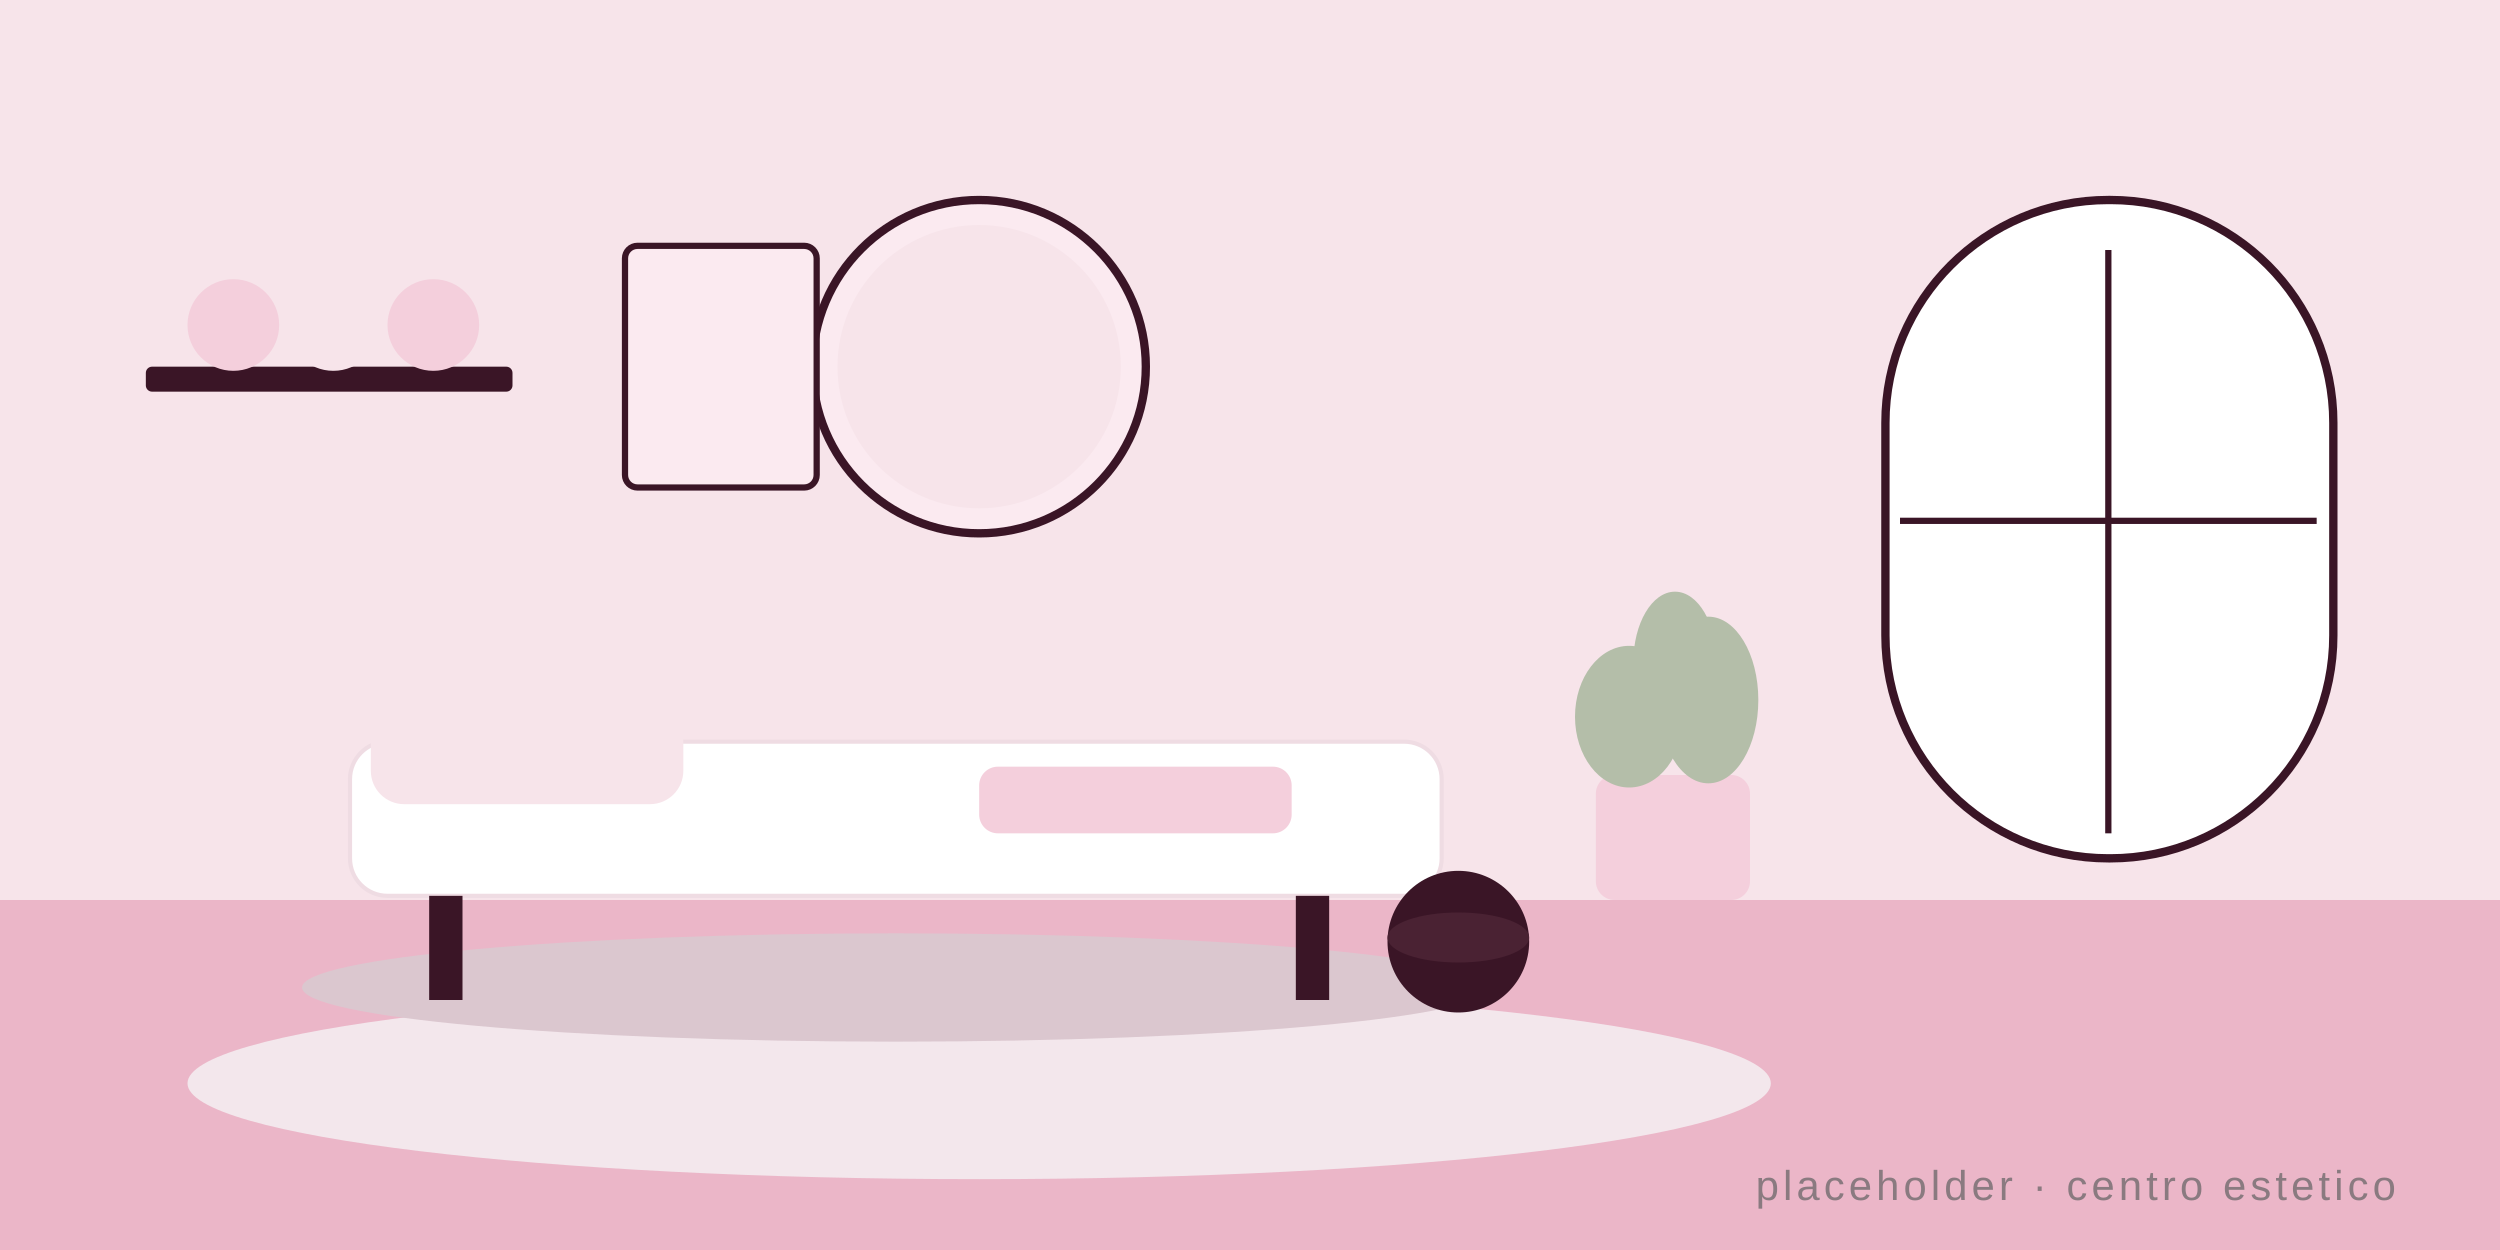
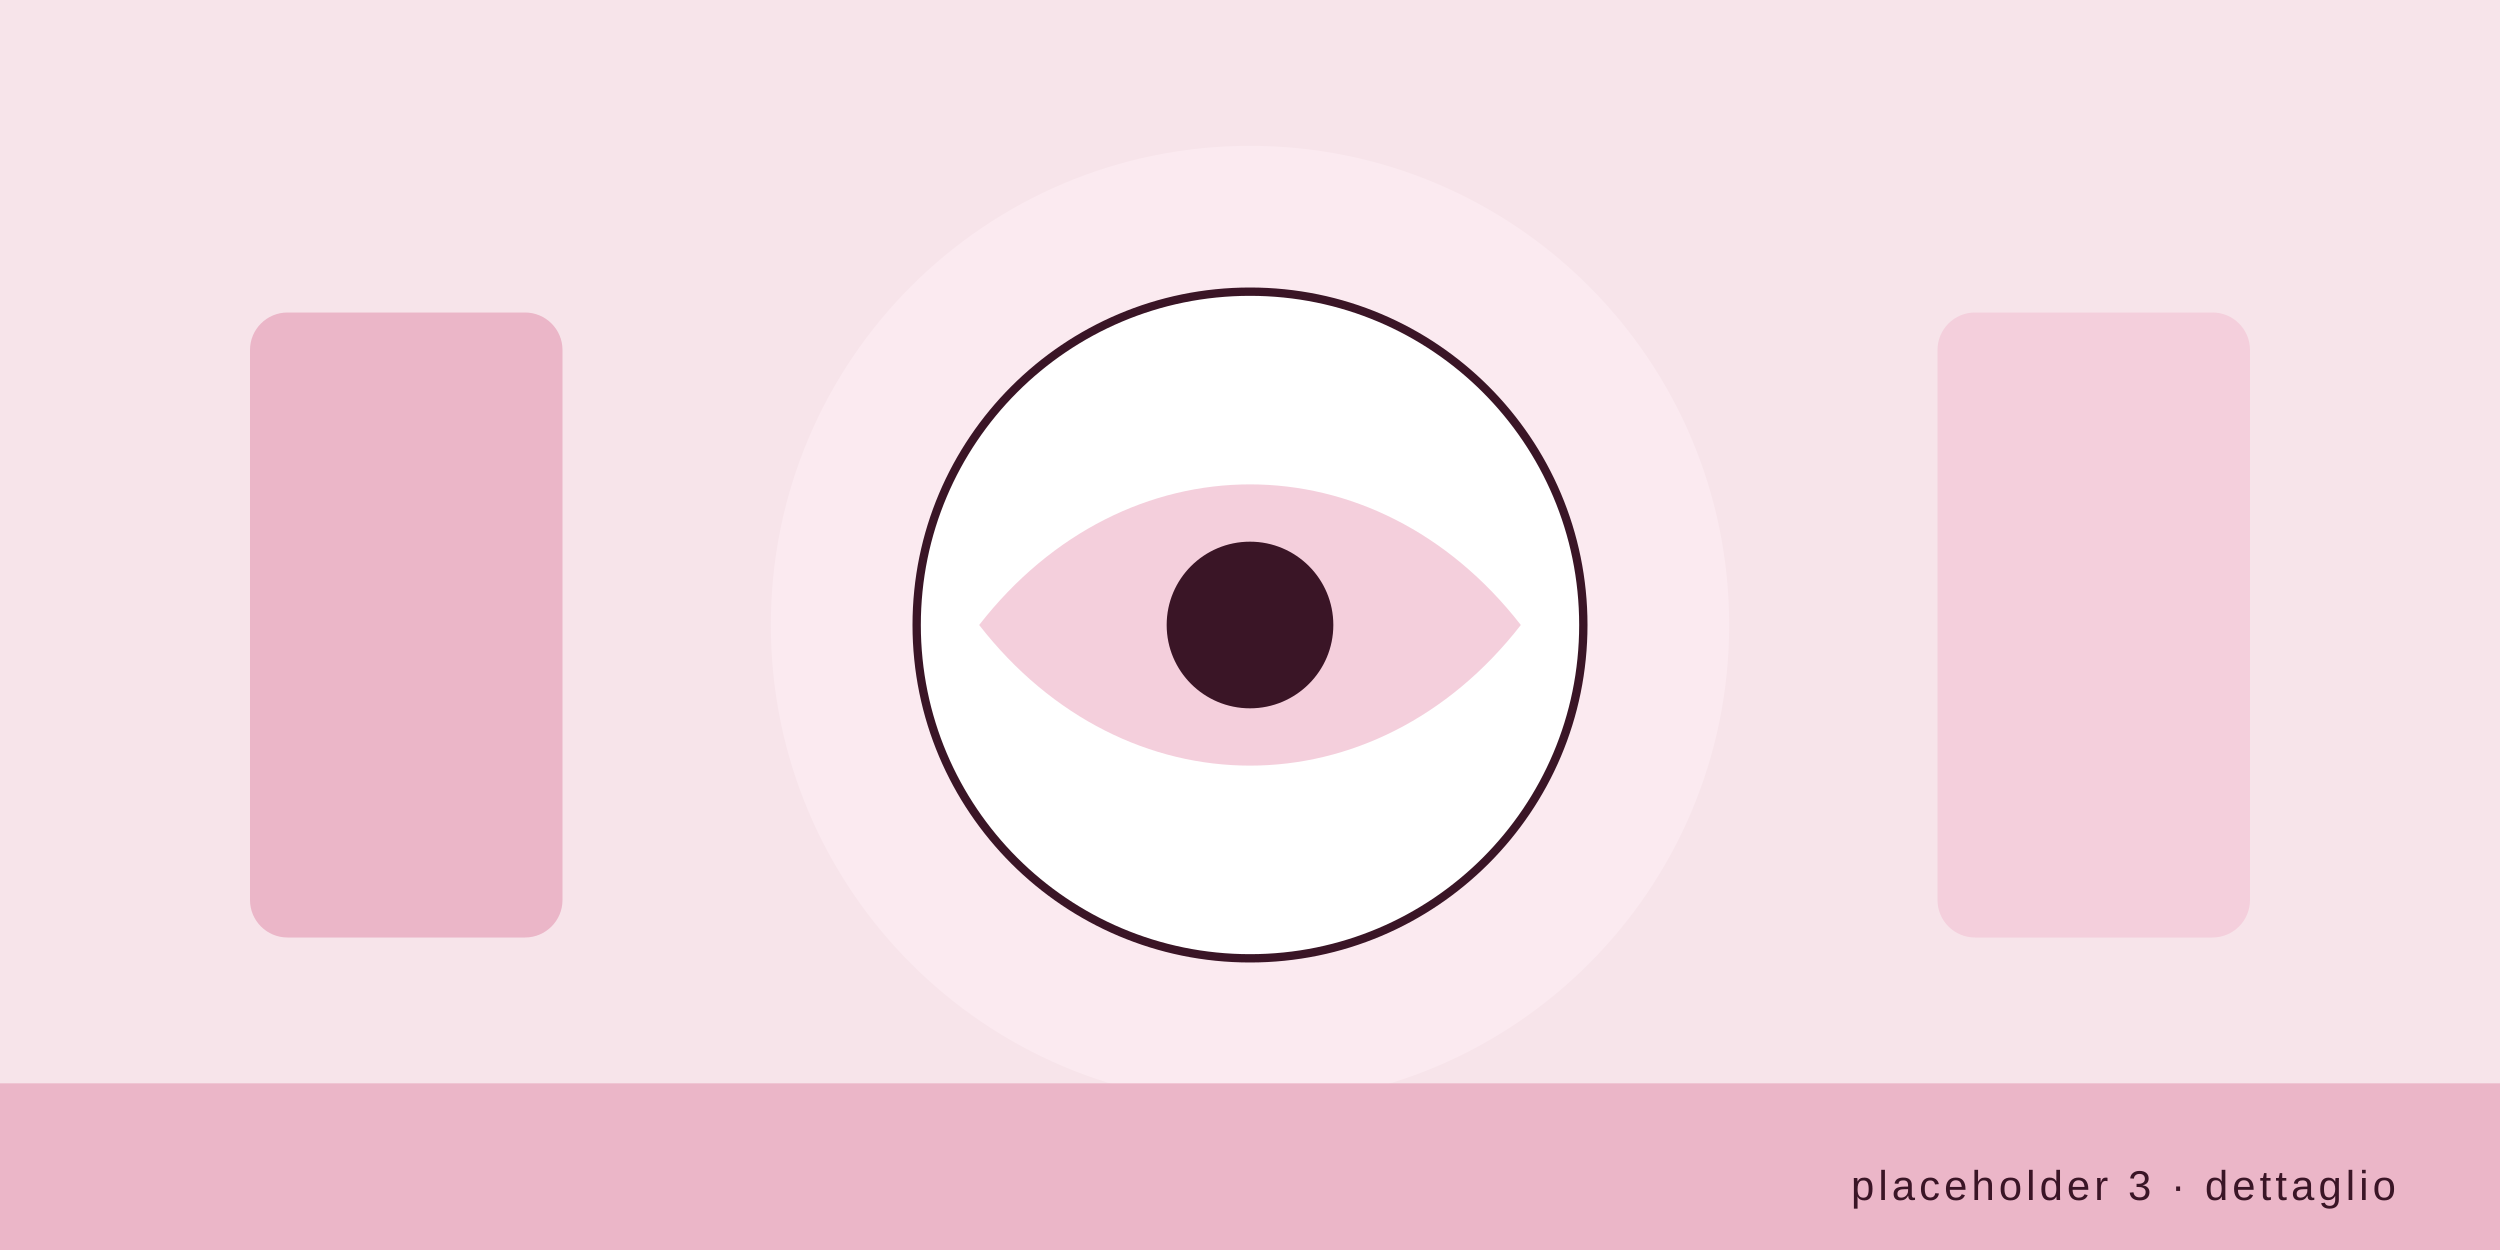
<svg xmlns="http://www.w3.org/2000/svg" viewBox="0 0 1200 600">
  <rect width="1200" height="600" fill="#F7E4EA" />
-   <rect y="432" width="1200" height="168" fill="#EBB6C8" />
-   <ellipse cx="470" cy="520" rx="380" ry="46" fill="#F3E7EC" />
-   <rect x="905" y="96" width="215" height="316" rx="107" fill="#FFFFFF" stroke="#3A1526" stroke-width="4" />
-   <line x1="1012" y1="120" x2="1012" y2="400" stroke="#3A1526" stroke-width="3" />
-   <line x1="912" y1="250" x2="1112" y2="250" stroke="#3A1526" stroke-width="3" />
-   <rect x="70" y="176" width="176" height="12" rx="3" fill="#3A1526" />
-   <circle cx="112" cy="156" r="22" fill="#F4CFDC" />
-   <circle cx="160" cy="156" r="22" fill="#F7E4EA" />
-   <circle cx="208" cy="156" r="22" fill="#F4CFDC" />
-   <circle cx="470" cy="176" r="80" fill="#FBEAF0" stroke="#3A1526" stroke-width="4" />
-   <circle cx="470" cy="176" r="68" fill="#F7E4EA" />
-   <rect x="300" y="118" width="92" height="116" rx="6" fill="#FBEAF0" stroke="#3A1526" stroke-width="3" />
-   <ellipse cx="430" cy="474" rx="285" ry="26" fill="#DBC7CF" />
-   <rect x="168" y="356" width="524" height="74" rx="18" fill="#FFFFFF" stroke="#EFDCE3" stroke-width="2" />
-   <rect x="178" y="340" width="150" height="46" rx="16" fill="#F7E4EA" />
-   <rect x="470" y="368" width="150" height="32" rx="9" fill="#F4CFDC" />
-   <rect x="206" y="430" width="16" height="50" fill="#3A1526" />
-   <rect x="622" y="430" width="16" height="50" fill="#3A1526" />
-   <rect x="766" y="372" width="74" height="60" rx="9" fill="#F4CFDC" />
-   <ellipse cx="782" cy="344" rx="26" ry="34" fill="#B4BEA9" />
-   <ellipse cx="820" cy="336" rx="24" ry="40" fill="#B4BEA9" />
-   <ellipse cx="804" cy="318" rx="20" ry="34" fill="#B4BEA9" />
-   <circle cx="700" cy="452" r="34" fill="#3A1526" />
-   <ellipse cx="700" cy="450" rx="34" ry="12" fill="#4a2233" />
-   <text x="1150" y="576" text-anchor="end" font-family="Arial,Helvetica,sans-serif" font-size="20" letter-spacing="2" fill="#8A7A80">placeholder · centro estetico</text>
+   <circle cx="600" cy="300" r="230" fill="#FBEAF0" />
+   <circle cx="600" cy="300" r="160" fill="#FFFFFF" stroke="#3A1526" stroke-width="4" />
+   <path d="M470 300 C 540 210, 660 210, 730 300 C 660 390, 540 390, 470 300 Z" fill="#F4CFDC" />
+   <circle cx="600" cy="300" r="40" fill="#3A1526" />
+   <rect x="120" y="150" width="150" height="300" rx="18" fill="#EBB6C8" />
+   <rect x="930" y="150" width="150" height="300" rx="18" fill="#F4CFDC" />
+   <rect y="520" width="1200" height="80" fill="#EBB6C8" />
+   <text x="1150" y="576" text-anchor="end" font-family="Arial,Helvetica,sans-serif" font-size="20" letter-spacing="2" fill="#3A1526">placeholder 3 · dettaglio</text>
</svg>
